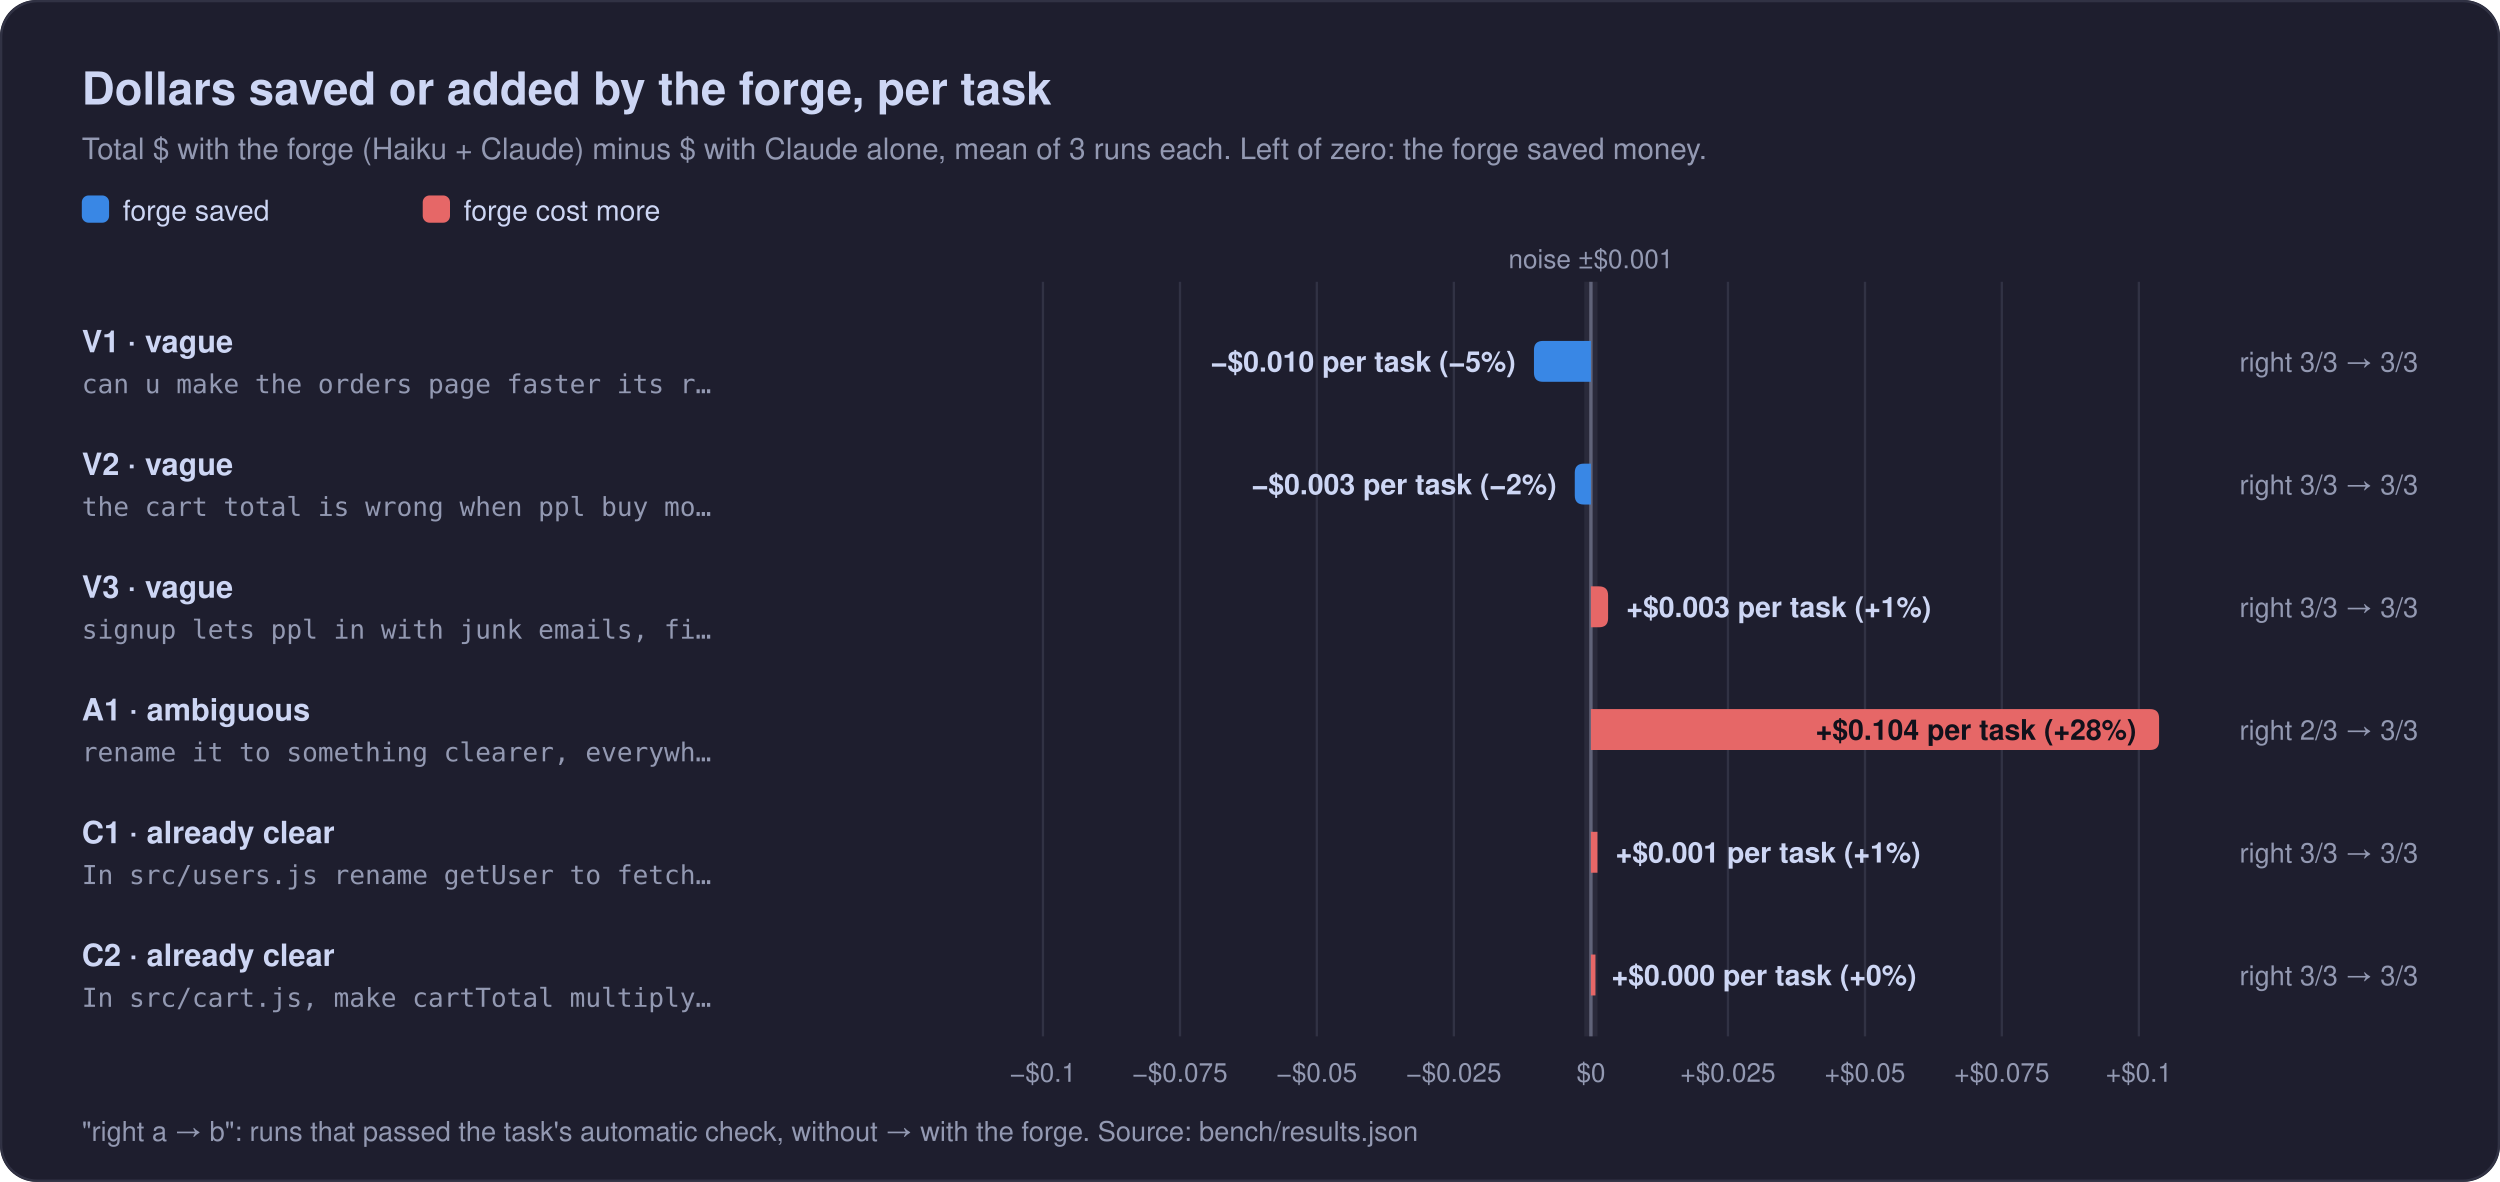
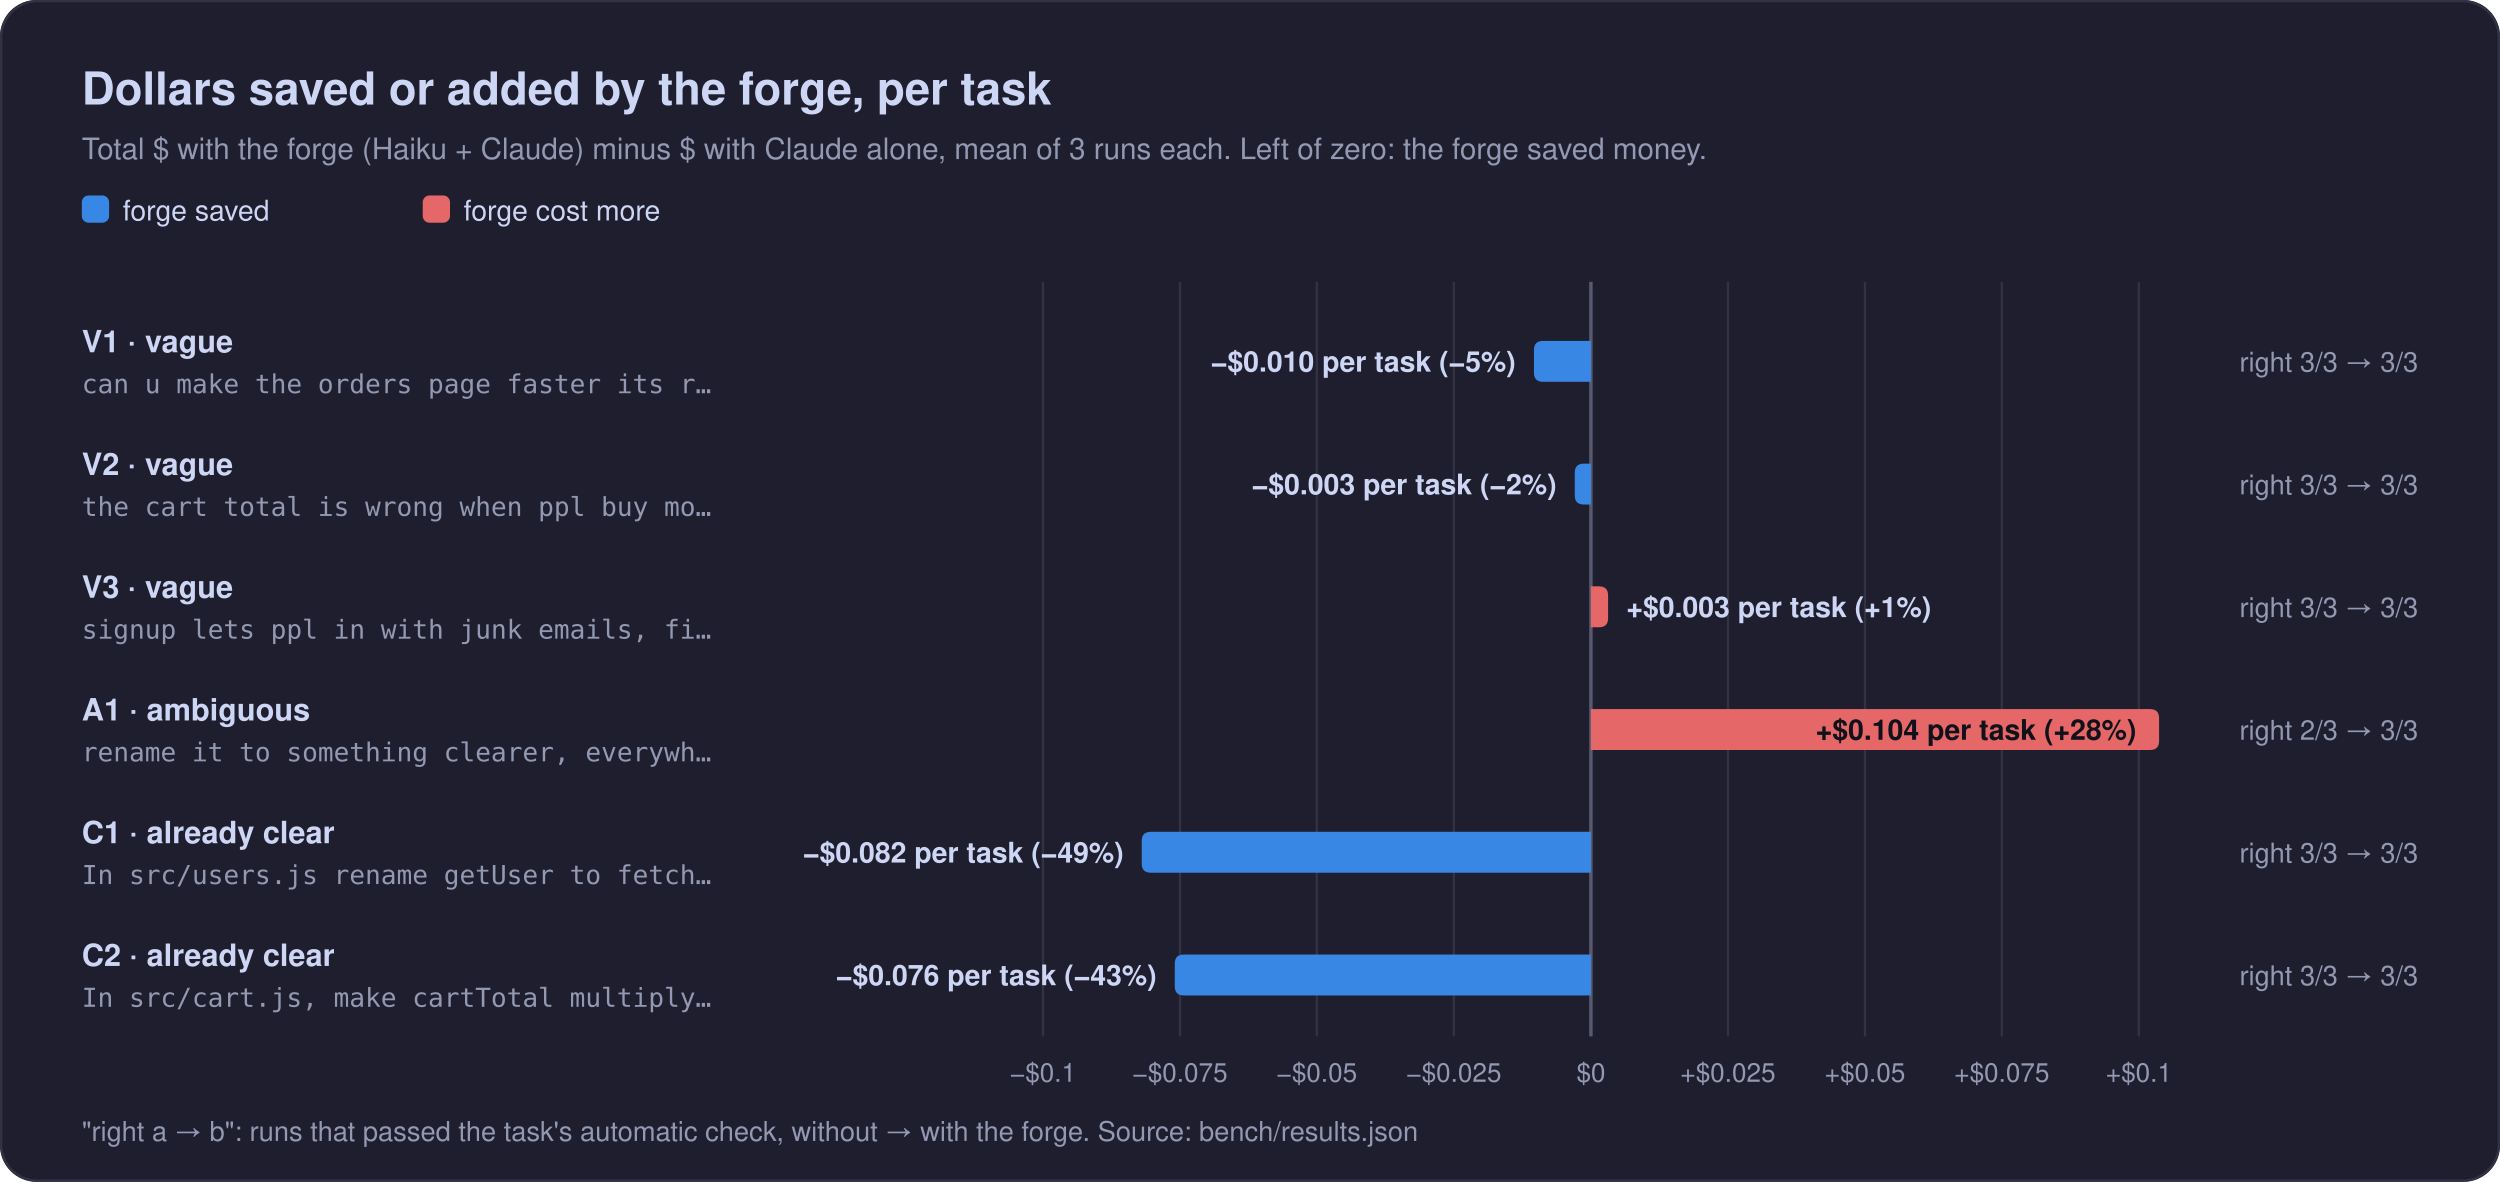
<svg xmlns="http://www.w3.org/2000/svg" viewBox="0 0 1100 520" width="1100" height="520" role="img" aria-label="Net cost change from using Prompt Forge, per benchmark task">
  <rect width="1100" height="520" rx="16" fill="#1e1e2e" />
  <rect x=".5" y=".5" width="1099" height="519" rx="16" fill="none" stroke="#313244" />
  <text x="36" y="46" font-family="-apple-system,BlinkMacSystemFont,'Segoe UI',Helvetica,Arial,sans-serif" font-size="20" font-weight="700" fill="#cdd6f4">Dollars saved or added by the forge, per task</text>
  <text x="36" y="70" font-family="-apple-system,BlinkMacSystemFont,'Segoe UI',Helvetica,Arial,sans-serif" font-size="13" fill="#9399b2">Total $ with the forge (Haiku + Claude) minus $ with Claude alone, mean of 3 runs each. Left of zero: the forge saved money.</text>
  <rect x="36" y="86" width="12" height="12" rx="3" fill="#3987e5" />
  <text x="54" y="97" font-family="-apple-system,BlinkMacSystemFont,'Segoe UI',Helvetica,Arial,sans-serif" font-size="12.5" fill="#cdd6f4">forge saved</text>
  <rect x="186" y="86" width="12" height="12" rx="3" fill="#e66767" />
  <text x="204" y="97" font-family="-apple-system,BlinkMacSystemFont,'Segoe UI',Helvetica,Arial,sans-serif" font-size="12.5" fill="#cdd6f4">forge cost more</text>
  <line x1="458.9" y1="124" x2="458.9" y2="456" stroke="#313244" stroke-width="1" />
  <text x="458.9" y="476" font-family="-apple-system,BlinkMacSystemFont,'Segoe UI',Helvetica,Arial,sans-serif" font-size="11.5" fill="#9399b2" text-anchor="middle">−$0.1</text>
  <line x1="519.2" y1="124" x2="519.2" y2="456" stroke="#313244" stroke-width="1" />
  <text x="519.2" y="476" font-family="-apple-system,BlinkMacSystemFont,'Segoe UI',Helvetica,Arial,sans-serif" font-size="11.5" fill="#9399b2" text-anchor="middle">−$0.075</text>
  <line x1="579.4" y1="124" x2="579.4" y2="456" stroke="#313244" stroke-width="1" />
  <text x="579.4" y="476" font-family="-apple-system,BlinkMacSystemFont,'Segoe UI',Helvetica,Arial,sans-serif" font-size="11.5" fill="#9399b2" text-anchor="middle">−$0.05</text>
  <line x1="639.7" y1="124" x2="639.7" y2="456" stroke="#313244" stroke-width="1" />
  <text x="639.7" y="476" font-family="-apple-system,BlinkMacSystemFont,'Segoe UI',Helvetica,Arial,sans-serif" font-size="11.5" fill="#9399b2" text-anchor="middle">−$0.025</text>
  <line x1="700.0" y1="124" x2="700.0" y2="456" stroke="#585b70" stroke-width="1.5" />
  <text x="700.0" y="476" font-family="-apple-system,BlinkMacSystemFont,'Segoe UI',Helvetica,Arial,sans-serif" font-size="11.5" fill="#9399b2" text-anchor="middle">$0</text>
  <line x1="760.3" y1="124" x2="760.3" y2="456" stroke="#313244" stroke-width="1" />
  <text x="760.3" y="476" font-family="-apple-system,BlinkMacSystemFont,'Segoe UI',Helvetica,Arial,sans-serif" font-size="11.5" fill="#9399b2" text-anchor="middle">+$0.025</text>
  <line x1="820.6" y1="124" x2="820.6" y2="456" stroke="#313244" stroke-width="1" />
  <text x="820.6" y="476" font-family="-apple-system,BlinkMacSystemFont,'Segoe UI',Helvetica,Arial,sans-serif" font-size="11.5" fill="#9399b2" text-anchor="middle">+$0.05</text>
  <line x1="880.8" y1="124" x2="880.8" y2="456" stroke="#313244" stroke-width="1" />
  <text x="880.8" y="476" font-family="-apple-system,BlinkMacSystemFont,'Segoe UI',Helvetica,Arial,sans-serif" font-size="11.5" fill="#9399b2" text-anchor="middle">+$0.075</text>
  <line x1="941.1" y1="124" x2="941.1" y2="456" stroke="#313244" stroke-width="1" />
  <text x="941.1" y="476" font-family="-apple-system,BlinkMacSystemFont,'Segoe UI',Helvetica,Arial,sans-serif" font-size="11.5" fill="#9399b2" text-anchor="middle">+$0.1</text>
-   <rect x="697.1" y="124" width="5.8" height="332" fill="#cdd6f4" opacity="0.07" />
-   <text x="700.0" y="118" font-family="-apple-system,BlinkMacSystemFont,'Segoe UI',Helvetica,Arial,sans-serif" font-size="11.5" fill="#9399b2" text-anchor="middle">noise ±$0.001</text>
  <text x="36" y="155.0" font-family="-apple-system,BlinkMacSystemFont,'Segoe UI',Helvetica,Arial,sans-serif" font-size="13.5" font-weight="700" fill="#cdd6f4">V1 · vague</text>
  <text x="36" y="173.0" font-family="ui-monospace,Menlo,Consolas,monospace" font-size="11.5" fill="#9399b2">can u make the orders page faster its r…</text>
  <path d="M700.0,150.0 L678.943,150.0 Q674.943,150.0 674.943,154.0 L674.943,164.0 Q674.943,168.0 678.943,168.0 L700.0,168.0 Z" fill="#3987e5" />
  <text x="666.9" y="163.5" font-family="-apple-system,BlinkMacSystemFont,'Segoe UI',Helvetica,Arial,sans-serif" font-size="12.5" font-weight="700" fill="#cdd6f4" text-anchor="end">−$0.010 per task  (−5%)</text>
  <text x="1064" y="163.5" font-family="-apple-system,BlinkMacSystemFont,'Segoe UI',Helvetica,Arial,sans-serif" font-size="12" fill="#9399b2" text-anchor="end">right 3/3 → 3/3</text>
  <text x="36" y="209.0" font-family="-apple-system,BlinkMacSystemFont,'Segoe UI',Helvetica,Arial,sans-serif" font-size="13.5" font-weight="700" fill="#cdd6f4">V2 · vague</text>
  <text x="36" y="227.0" font-family="ui-monospace,Menlo,Consolas,monospace" font-size="11.5" fill="#9399b2">the cart total is wrong when ppl buy mo…</text>
  <path d="M700.0,204.0 L696.899,204.0 Q692.899,204.0 692.899,208.0 L692.899,218.0 Q692.899,222.0 696.899,222.0 L700.0,222.0 Z" fill="#3987e5" />
  <text x="684.9" y="217.5" font-family="-apple-system,BlinkMacSystemFont,'Segoe UI',Helvetica,Arial,sans-serif" font-size="12.5" font-weight="700" fill="#cdd6f4" text-anchor="end">−$0.003 per task  (−2%)</text>
  <text x="1064" y="217.5" font-family="-apple-system,BlinkMacSystemFont,'Segoe UI',Helvetica,Arial,sans-serif" font-size="12" fill="#9399b2" text-anchor="end">right 3/3 → 3/3</text>
  <text x="36" y="263.0" font-family="-apple-system,BlinkMacSystemFont,'Segoe UI',Helvetica,Arial,sans-serif" font-size="13.5" font-weight="700" fill="#cdd6f4">V3 · vague</text>
  <text x="36" y="281.0" font-family="ui-monospace,Menlo,Consolas,monospace" font-size="11.5" fill="#9399b2">signup lets ppl in with junk emails, fi…</text>
  <path d="M700.0,258.0 L703.56,258.0 Q707.56,258.0 707.56,262.0 L707.56,272.0 Q707.56,276.0 703.56,276.0 L700.0,276.0 Z" fill="#e66767" />
  <text x="715.6" y="271.5" font-family="-apple-system,BlinkMacSystemFont,'Segoe UI',Helvetica,Arial,sans-serif" font-size="12.5" font-weight="700" fill="#cdd6f4" text-anchor="start">+$0.003 per task  (+1%)</text>
  <text x="1064" y="271.5" font-family="-apple-system,BlinkMacSystemFont,'Segoe UI',Helvetica,Arial,sans-serif" font-size="12" fill="#9399b2" text-anchor="end">right 3/3 → 3/3</text>
  <text x="36" y="317.0" font-family="-apple-system,BlinkMacSystemFont,'Segoe UI',Helvetica,Arial,sans-serif" font-size="13.5" font-weight="700" fill="#cdd6f4">A1 · ambiguous</text>
  <text x="36" y="335.0" font-family="ui-monospace,Menlo,Consolas,monospace" font-size="11.5" fill="#9399b2">rename it to something clearer, everywh…</text>
  <path d="M700.0,312.0 L946.0,312.0 Q950.0,312.0 950.0,316.0 L950.0,326.0 Q950.0,330.0 946.0,330.0 L700.0,330.0 Z" fill="#e66767" />
  <text x="940.0" y="325.5" font-family="-apple-system,BlinkMacSystemFont,'Segoe UI',Helvetica,Arial,sans-serif" font-size="12.5" font-weight="700" fill="#11111b" text-anchor="end">+$0.104 per task  (+28%)</text>
  <text x="1064" y="325.5" font-family="-apple-system,BlinkMacSystemFont,'Segoe UI',Helvetica,Arial,sans-serif" font-size="12" fill="#9399b2" text-anchor="end">right 2/3 → 3/3</text>
  <text x="36" y="371.0" font-family="-apple-system,BlinkMacSystemFont,'Segoe UI',Helvetica,Arial,sans-serif" font-size="13.5" font-weight="700" fill="#cdd6f4">C1 · already clear</text>
  <text x="36" y="389.0" font-family="ui-monospace,Menlo,Consolas,monospace" font-size="11.5" fill="#9399b2">In src/users.js rename getUser to fetch…</text>
-   <rect x="700.0" y="366.0" width="2.882" height="18" fill="#e66767" />
-   <text x="710.9" y="379.5" font-family="-apple-system,BlinkMacSystemFont,'Segoe UI',Helvetica,Arial,sans-serif" font-size="12.5" font-weight="700" fill="#cdd6f4" text-anchor="start">+$0.001 per task  (+1%)</text>
+   <path d="M700.0,366.0 L506.36,366.0 Q502.36,366.0 502.36,370.0 L502.36,380.0 Q502.36,384.0 506.36,384.0 L700.0,384.0 Z" fill="#3987e5" />
+   <text x="494.4" y="379.5" font-family="-apple-system,BlinkMacSystemFont,'Segoe UI',Helvetica,Arial,sans-serif" font-size="12.5" font-weight="700" fill="#cdd6f4" text-anchor="end">−$0.082 per task  (−49%)</text>
  <text x="1064" y="379.5" font-family="-apple-system,BlinkMacSystemFont,'Segoe UI',Helvetica,Arial,sans-serif" font-size="12" fill="#9399b2" text-anchor="end">right 3/3 → 3/3</text>
  <text x="36" y="425.0" font-family="-apple-system,BlinkMacSystemFont,'Segoe UI',Helvetica,Arial,sans-serif" font-size="13.5" font-weight="700" fill="#cdd6f4">C2 · already clear</text>
  <text x="36" y="443.0" font-family="ui-monospace,Menlo,Consolas,monospace" font-size="11.5" fill="#9399b2">In src/cart.js, make cartTotal multiply…</text>
-   <rect x="700.0" y="420.0" width="2" height="18" fill="#e66767" />
-   <text x="709.1" y="433.5" font-family="-apple-system,BlinkMacSystemFont,'Segoe UI',Helvetica,Arial,sans-serif" font-size="12.5" font-weight="700" fill="#cdd6f4" text-anchor="start">+$0.000 per task  (+0%)</text>
+   <path d="M700.0,420.0 L520.901,420.0 Q516.901,420.0 516.901,424.0 L516.901,434.0 Q516.901,438.0 520.901,438.0 L700.0,438.0 Z" fill="#3987e5" />
+   <text x="508.9" y="433.5" font-family="-apple-system,BlinkMacSystemFont,'Segoe UI',Helvetica,Arial,sans-serif" font-size="12.5" font-weight="700" fill="#cdd6f4" text-anchor="end">−$0.076 per task  (−43%)</text>
  <text x="1064" y="433.5" font-family="-apple-system,BlinkMacSystemFont,'Segoe UI',Helvetica,Arial,sans-serif" font-size="12" fill="#9399b2" text-anchor="end">right 3/3 → 3/3</text>
  <text x="36" y="502" font-family="-apple-system,BlinkMacSystemFont,'Segoe UI',Helvetica,Arial,sans-serif" font-size="12" fill="#9399b2">"right a → b": runs that passed the task's automatic check, without → with the forge. Source: bench/results.json</text>
</svg>
